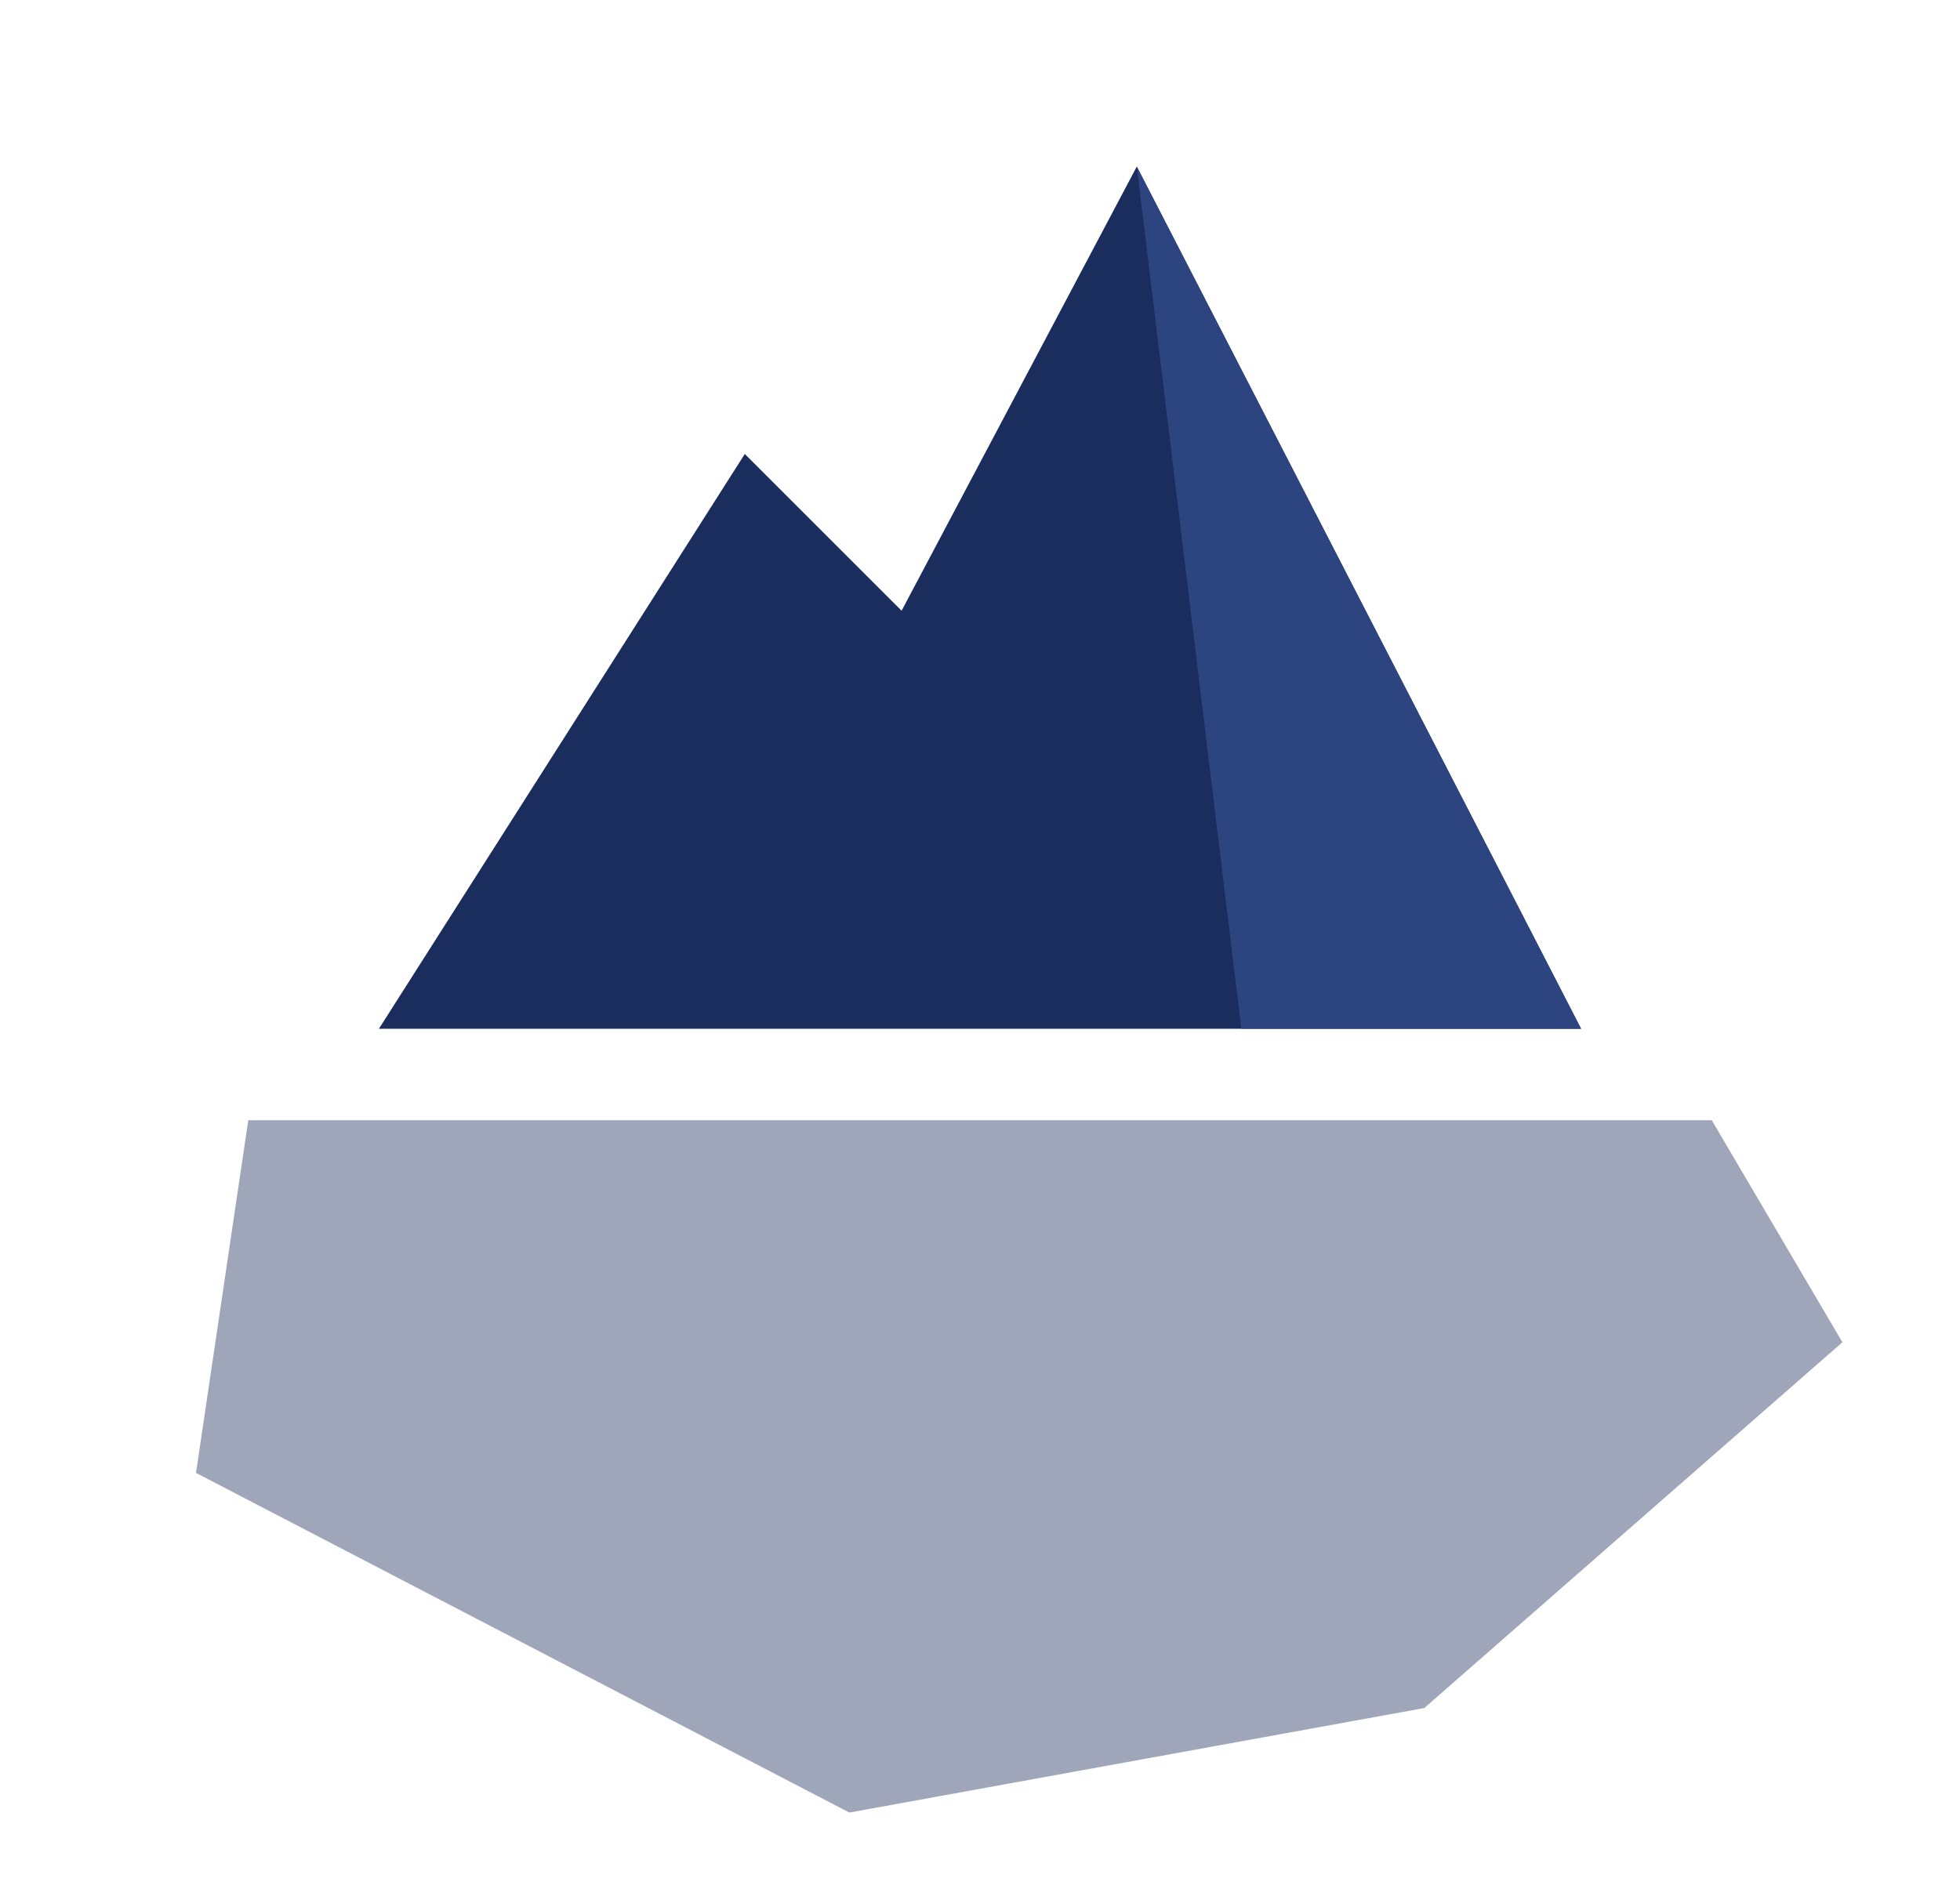
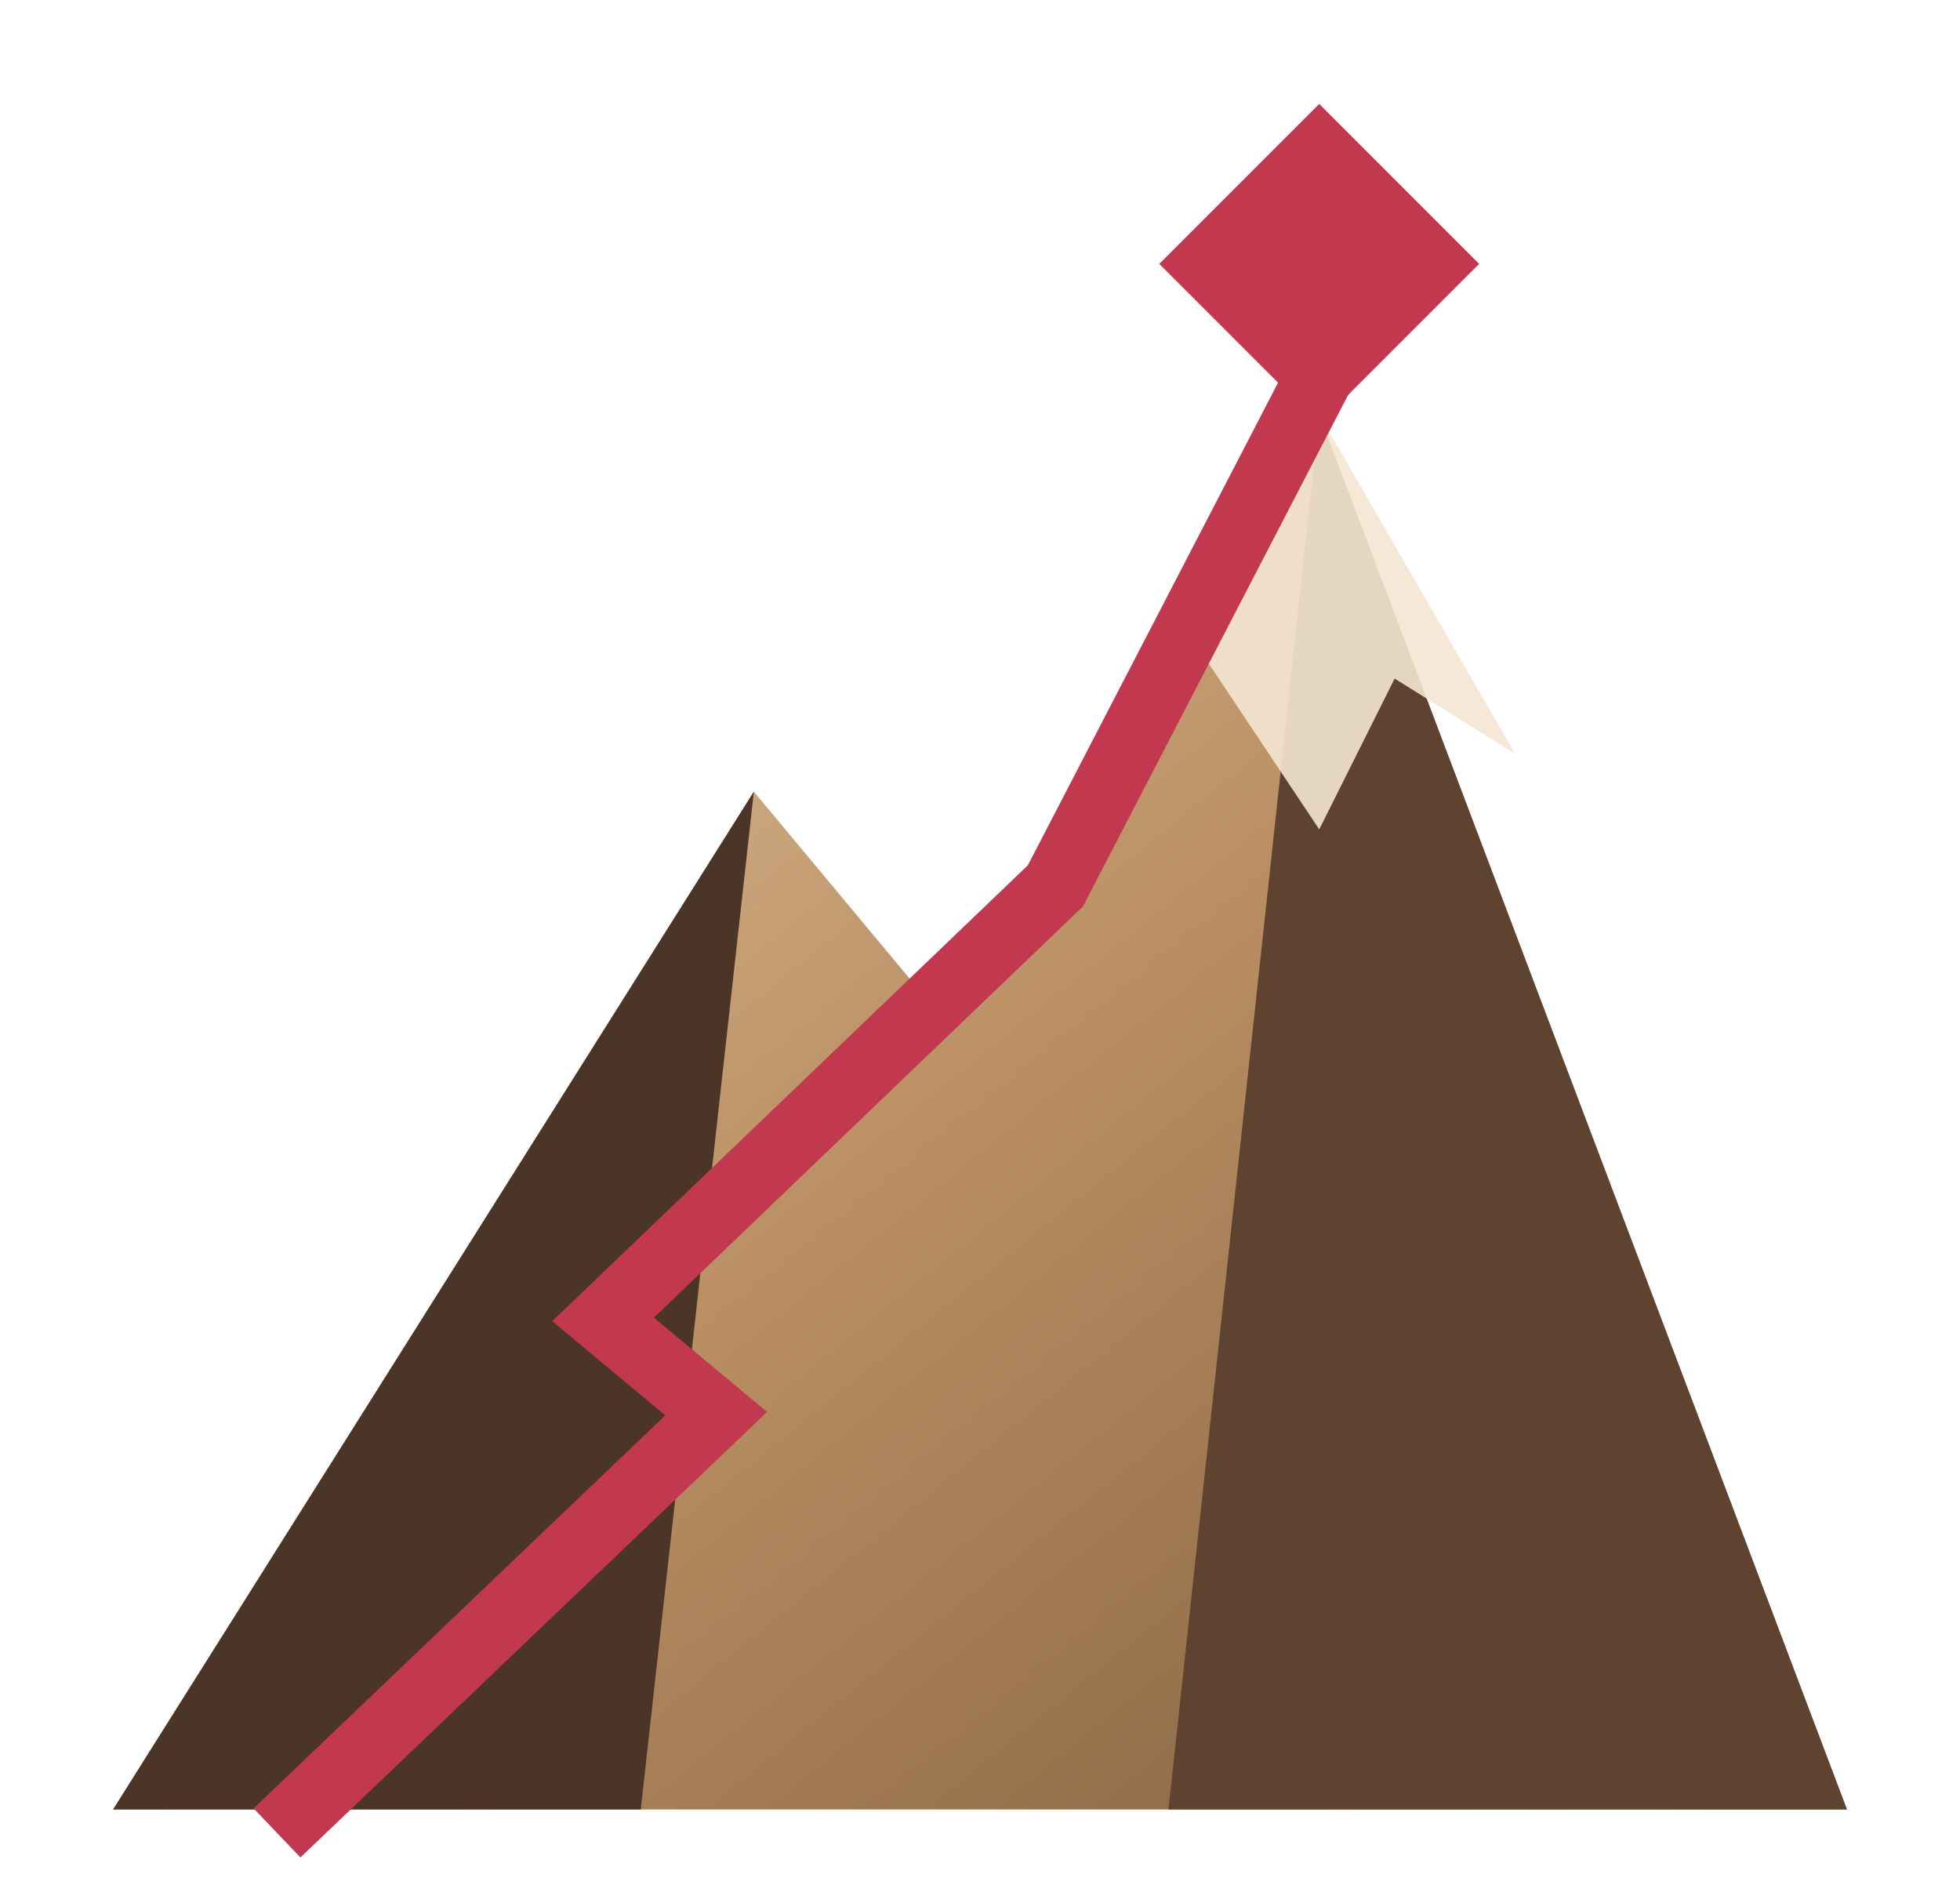
- <svg xmlns="http://www.w3.org/2000/svg" viewBox="8 10 48 46">
-   <polygon points="14.08,37.44 49.92,37.44 53.12,42.88 42.88,51.84 28.80,54.40 12.80,46.08" fill="#1B2D5C" fill-opacity=".42" />
-   <polygon points="17.28,35.20 26.24,21.12 30.08,24.96 35.84,14.08 46.72,35.20" fill="#1B2D5C" />
-   <polygon points="35.84,14.08 38.40,35.20 46.72,35.20" fill="#2C4580" />
+ <svg xmlns="http://www.w3.org/2000/svg" viewBox="6 4 52 50">
+   <defs>
+     <linearGradient id="g" x1="0" y1="0" x2="1" y2="1">
+       <stop offset="0" stop-color="#E8CDA8" />
+       <stop offset="0.5" stop-color="#B98E62" />
+       <stop offset="1" stop-color="#7A5A3C" />
+     </linearGradient>
+   </defs>
+   <polygon points="9,52 26,25 31,31 41,15 55,52" fill="url(#g)" />
+   <polygon points="41,15 37,52 55,52" fill="#5E4430" />
+   <polygon points="26,25 23,52 9,52" fill="#4A3526" />
+   <polygon points="41,15 46.2,24 43,22 41,26 38,21.5 35.8,24" fill="#F4E6D2" opacity=".9" />
+   <path d="M14 52 L25 41.5 L22 39 L34 27.5 L41 14" fill="none" stroke="#C2384E" stroke-width="1.8" stroke-linejoin="miter" stroke-linecap="square" />
+   <rect x="38" y="8" width="6" height="6" transform="rotate(45 41 11)" fill="#C2384E" />
</svg>
